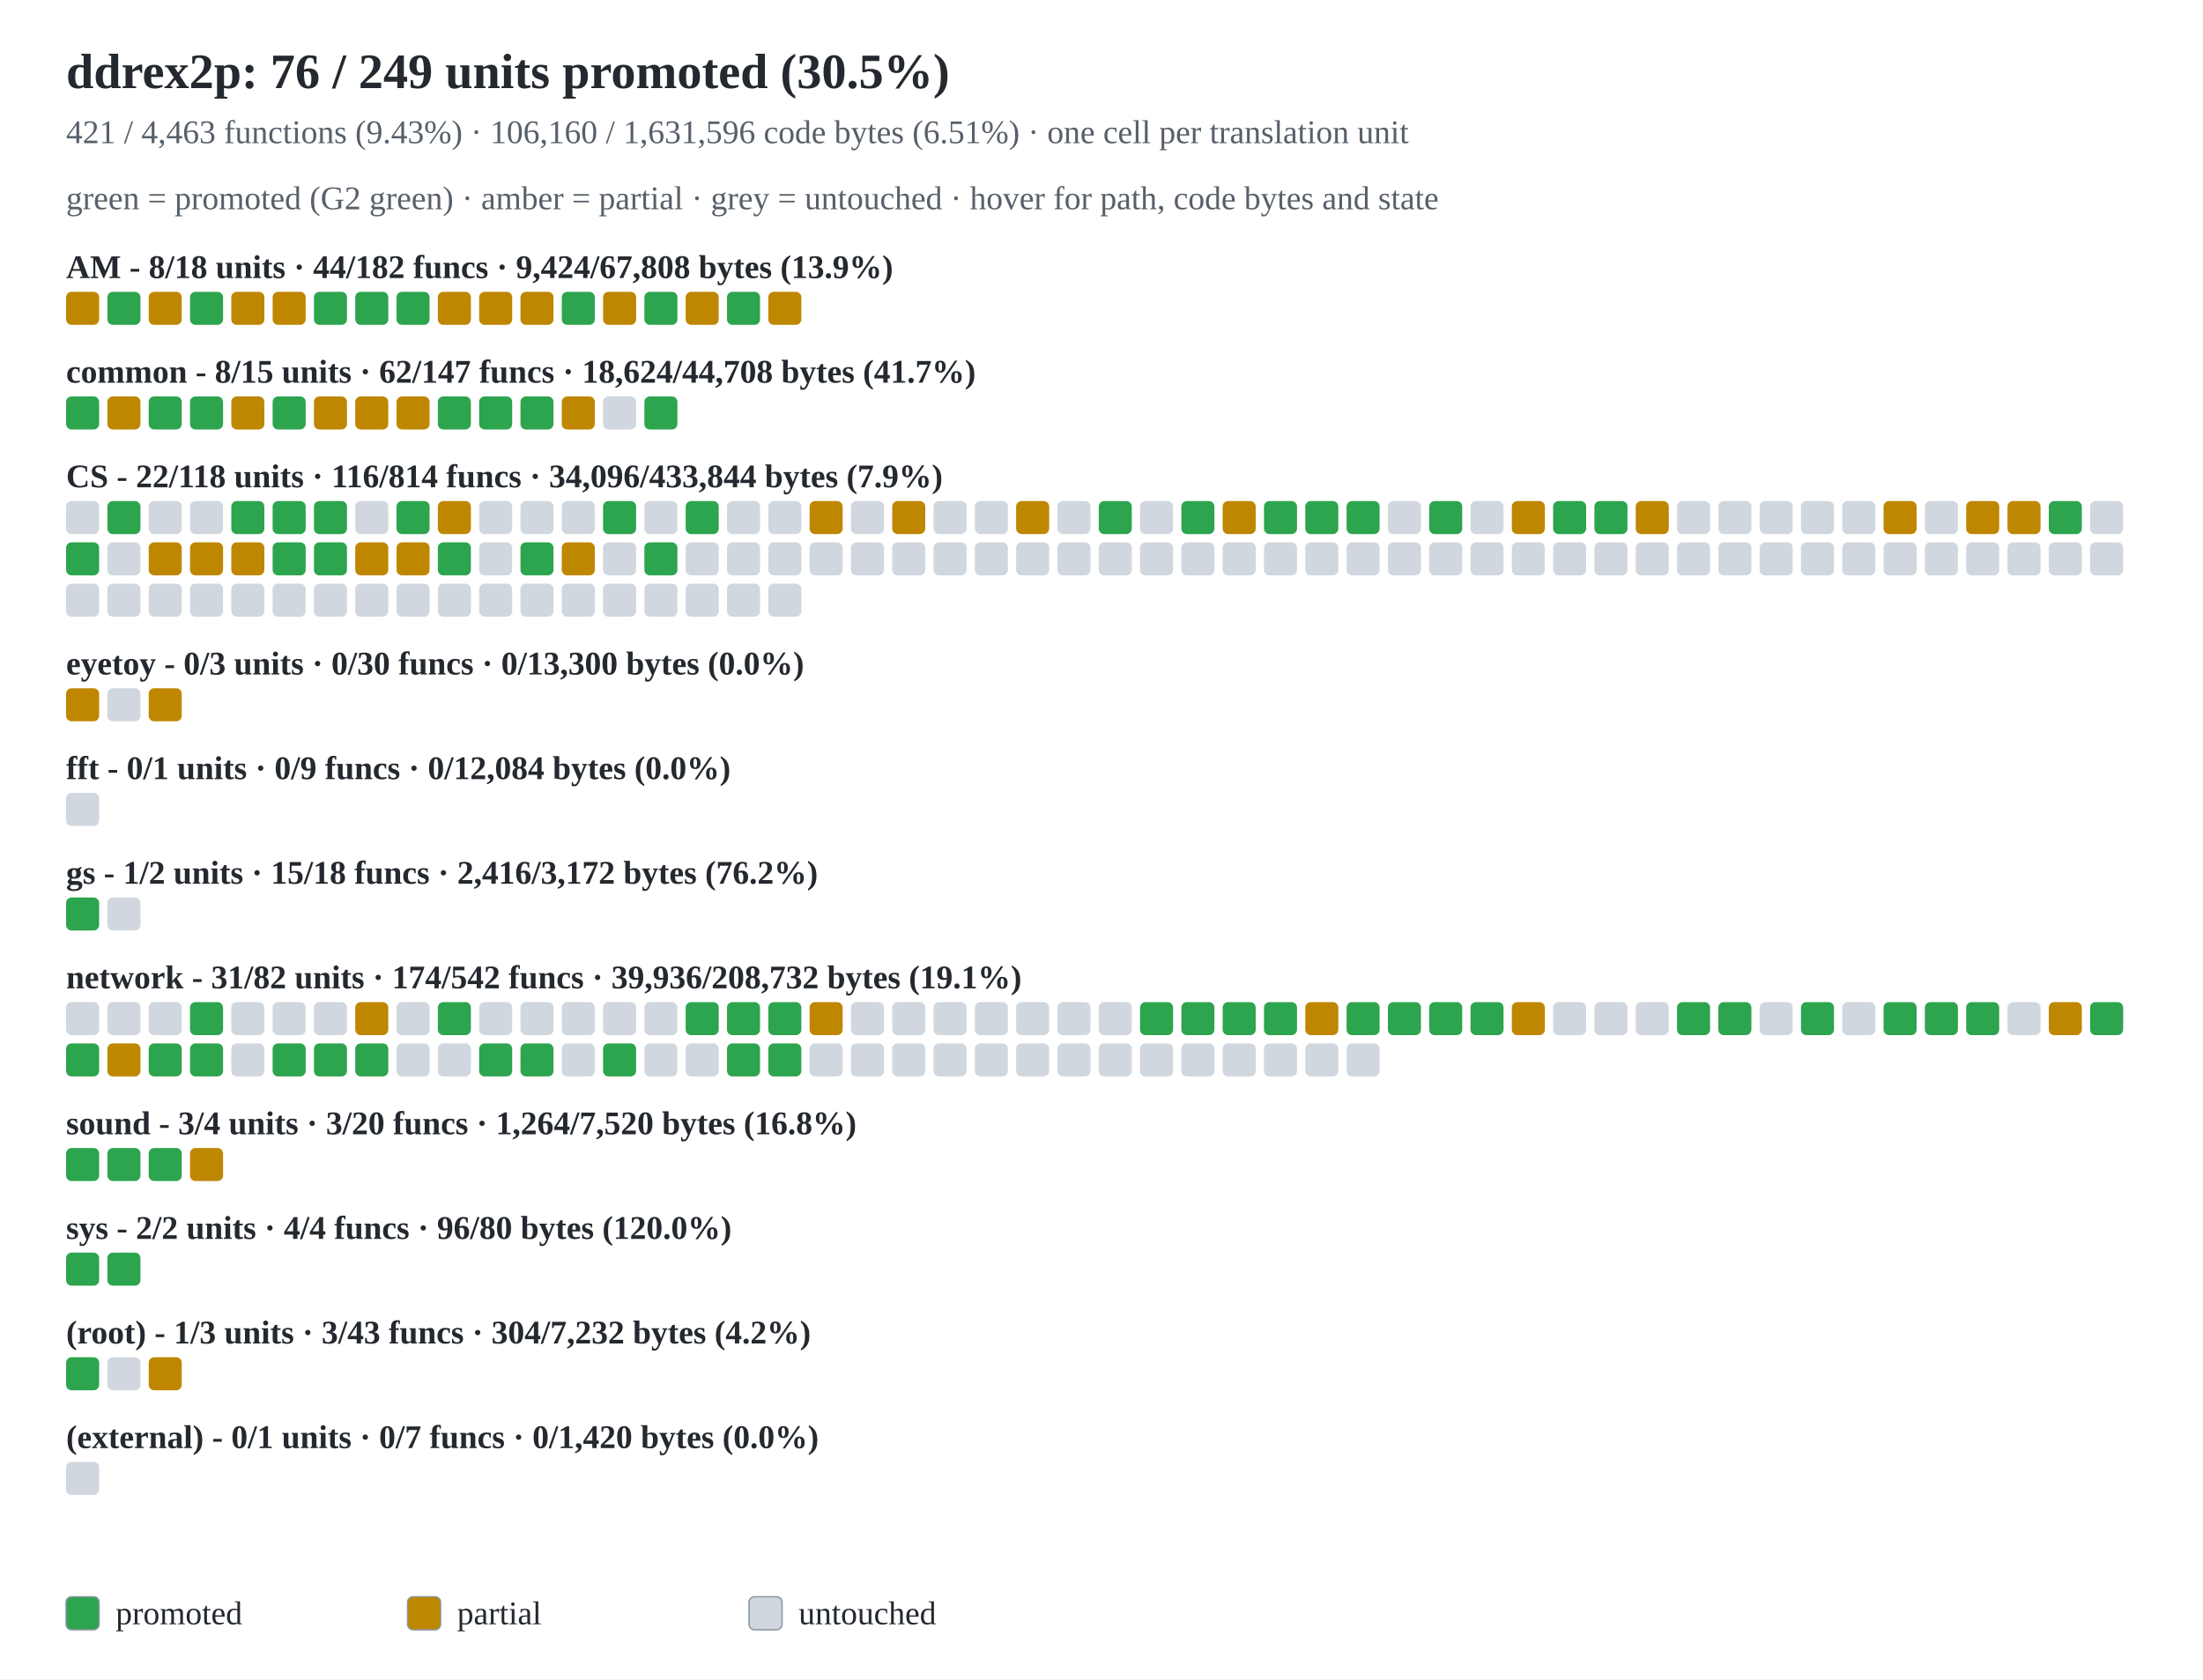
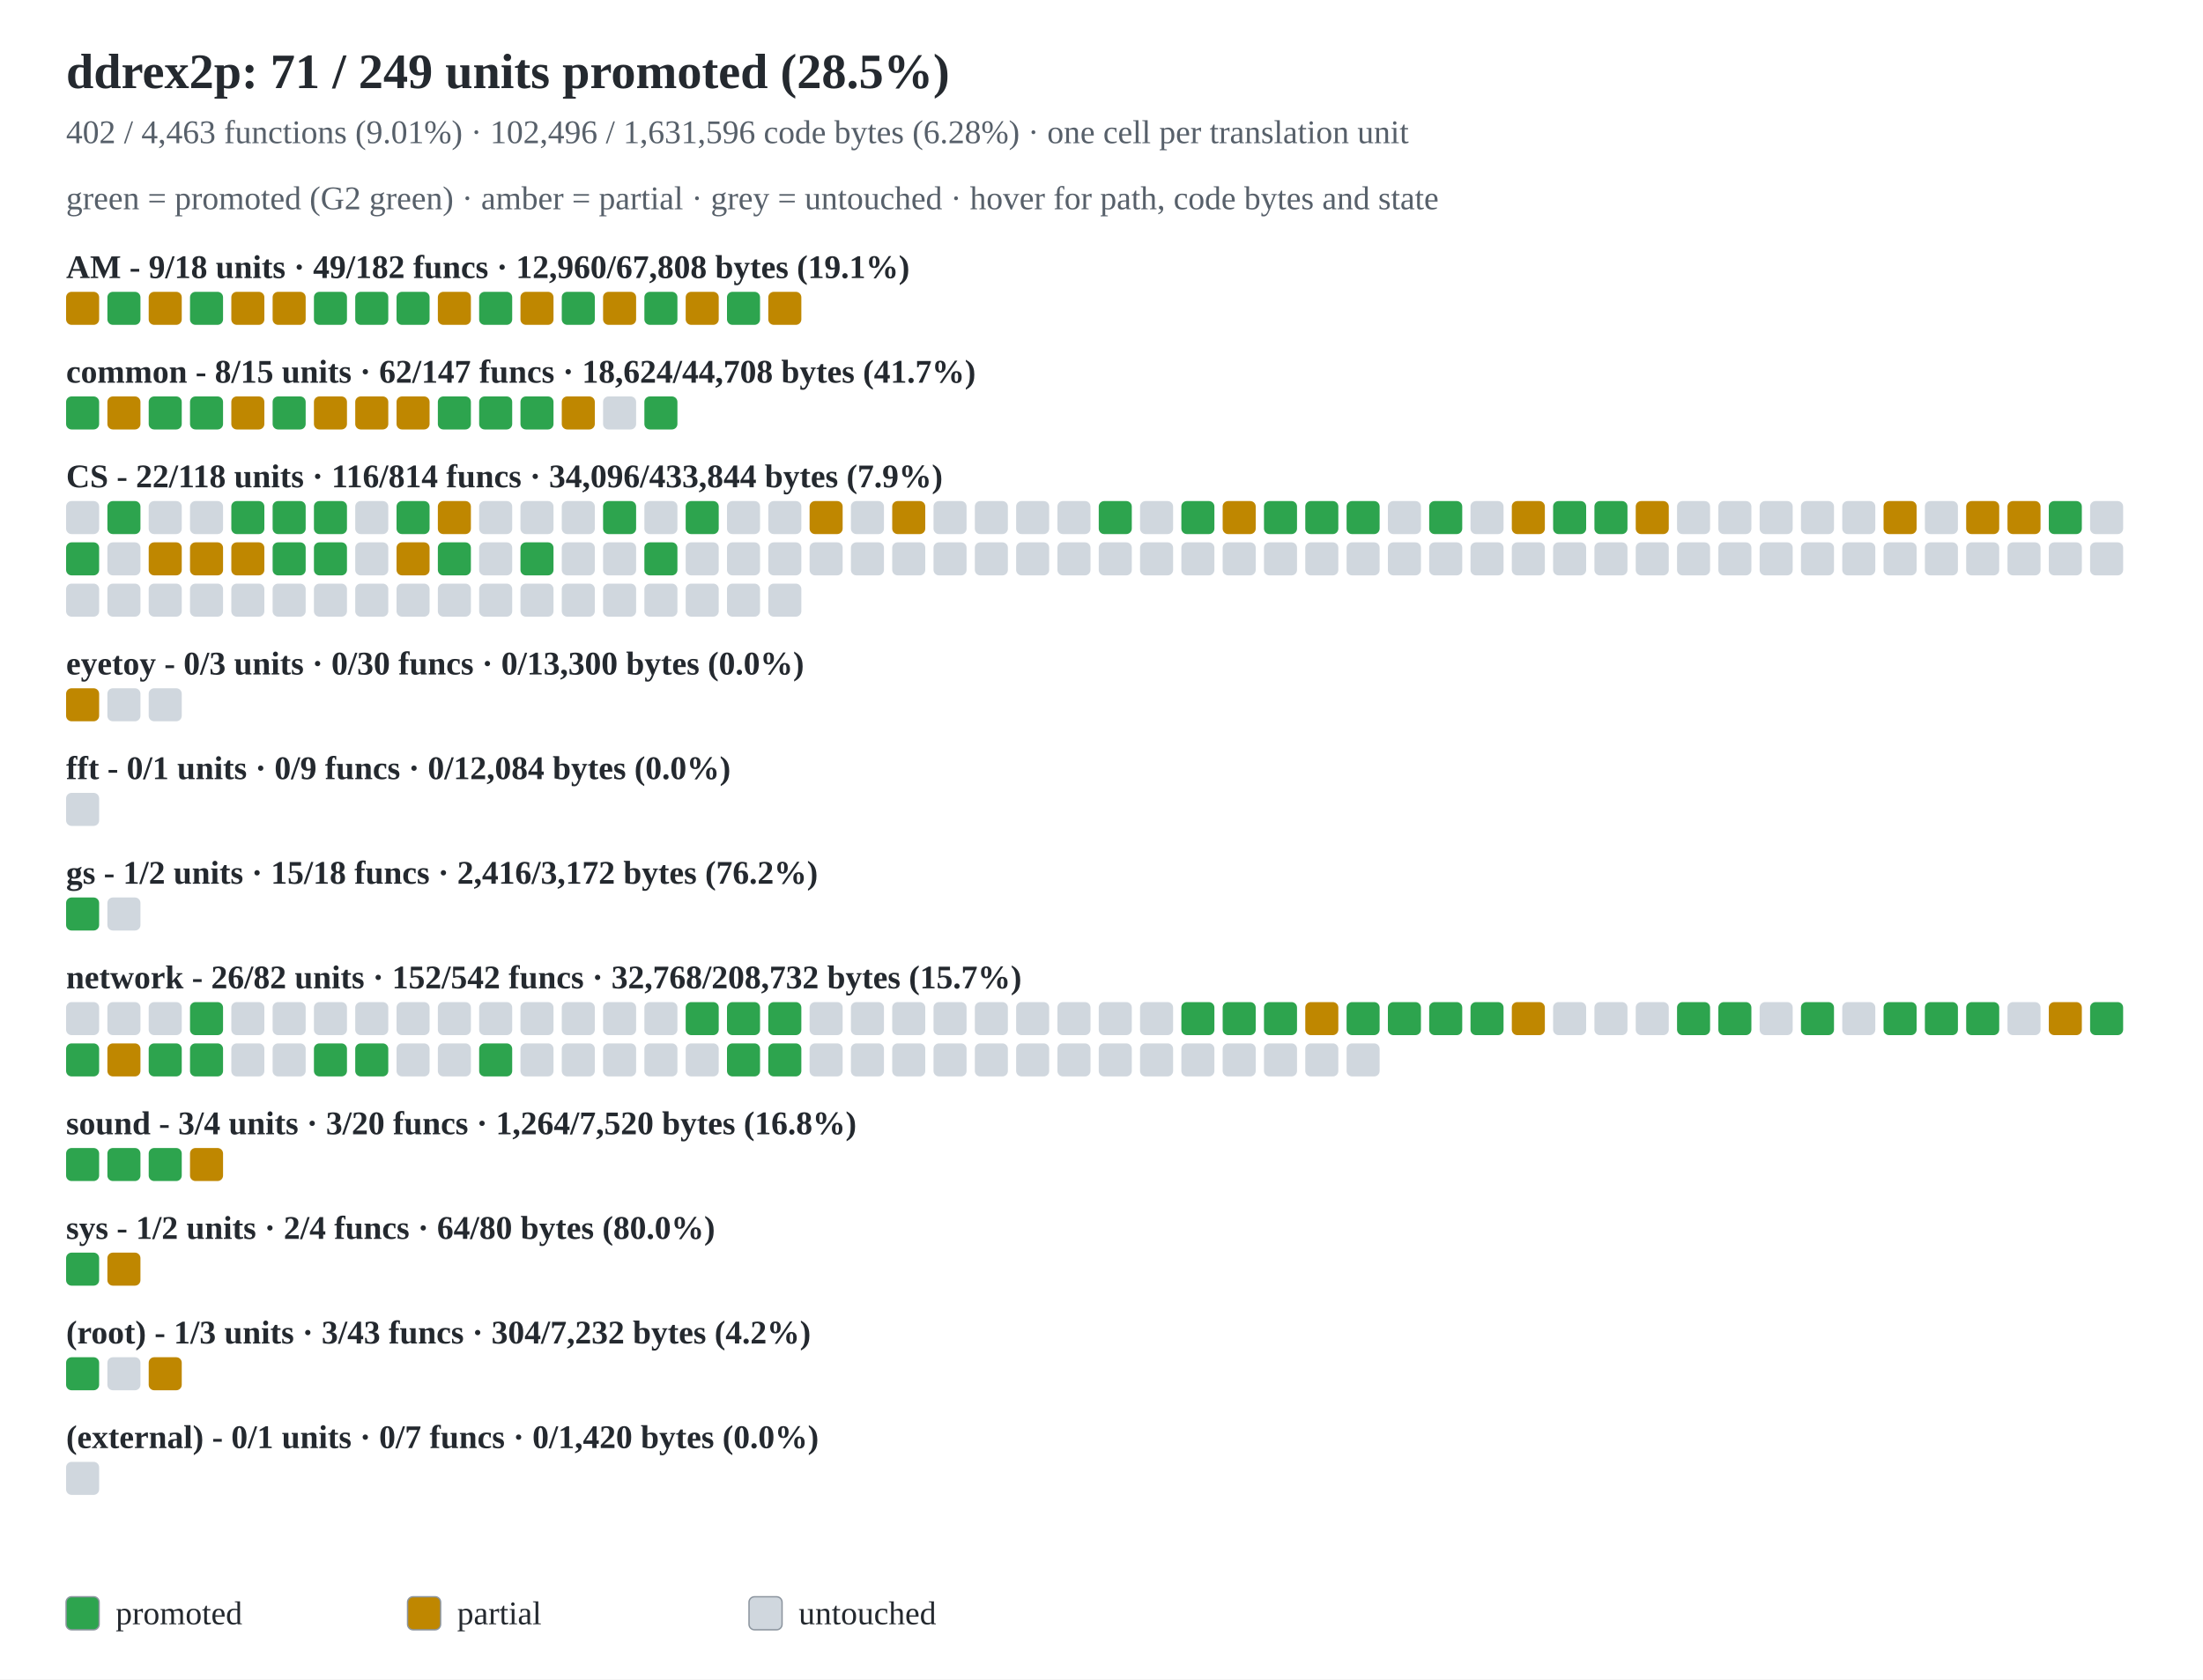
<svg xmlns="http://www.w3.org/2000/svg" width="800" height="610" viewBox="0 0 800 610" role="img" aria-label="ddrex2p translation unit heatmap">
  <rect width="800" height="610" fill="#ffffff" />
-   <text x="24" y="32" font-size="18" font-weight="600" fill="#24292f">ddrex2p: 76 / 249 units promoted (30.5%)</text>
-   <text x="24" y="52" font-size="12" fill="#57606a">421 / 4,463 functions (9.43%) · 106,160 / 1,631,596 code bytes (6.51%) · one cell per translation unit</text>
+   <text x="24" y="32" font-size="18" font-weight="600" fill="#24292f">ddrex2p: 71 / 249 units promoted (28.5%)</text>
+   <text x="24" y="52" font-size="12" fill="#57606a">402 / 4,463 functions (9.01%) · 102,496 / 1,631,596 code bytes (6.28%) · one cell per translation unit</text>
  <text x="24" y="76" font-size="12" fill="#57606a">green = promoted (G2 green) · amber = partial · grey = untouched · hover for path, code bytes and state</text>
  <g class="module" data-module="AM">
-     <text x="24" y="101" font-size="12" font-weight="600" fill="#24292f">AM - 8/18 units · 44/182 funcs · 9,424/67,808 bytes (13.9%)</text>
+     <text x="24" y="101" font-size="12" font-weight="600" fill="#24292f">AM - 9/18 units · 49/182 funcs · 12,960/67,808 bytes (19.1%)</text>
    <rect class="cell" data-state="partial" x="24" y="106" width="12" height="12" rx="2" fill="#bf8700" />
    <rect class="cell" data-state="promoted" x="39" y="106" width="12" height="12" rx="2" fill="#2da44e" />
    <rect class="cell" data-state="partial" x="54" y="106" width="12" height="12" rx="2" fill="#bf8700" />
    <rect class="cell" data-state="promoted" x="69" y="106" width="12" height="12" rx="2" fill="#2da44e" />
    <rect class="cell" data-state="partial" x="84" y="106" width="12" height="12" rx="2" fill="#bf8700" />
    <rect class="cell" data-state="partial" x="99" y="106" width="12" height="12" rx="2" fill="#bf8700" />
    <rect class="cell" data-state="promoted" x="114" y="106" width="12" height="12" rx="2" fill="#2da44e" />
    <rect class="cell" data-state="promoted" x="129" y="106" width="12" height="12" rx="2" fill="#2da44e" />
    <rect class="cell" data-state="promoted" x="144" y="106" width="12" height="12" rx="2" fill="#2da44e" />
    <rect class="cell" data-state="partial" x="159" y="106" width="12" height="12" rx="2" fill="#bf8700" />
-     <rect class="cell" data-state="partial" x="174" y="106" width="12" height="12" rx="2" fill="#bf8700" />
+     <rect class="cell" data-state="promoted" x="174" y="106" width="12" height="12" rx="2" fill="#2da44e" />
    <rect class="cell" data-state="partial" x="189" y="106" width="12" height="12" rx="2" fill="#bf8700" />
    <rect class="cell" data-state="promoted" x="204" y="106" width="12" height="12" rx="2" fill="#2da44e" />
    <rect class="cell" data-state="partial" x="219" y="106" width="12" height="12" rx="2" fill="#bf8700" />
    <rect class="cell" data-state="promoted" x="234" y="106" width="12" height="12" rx="2" fill="#2da44e" />
    <rect class="cell" data-state="partial" x="249" y="106" width="12" height="12" rx="2" fill="#bf8700" />
    <rect class="cell" data-state="promoted" x="264" y="106" width="12" height="12" rx="2" fill="#2da44e" />
    <rect class="cell" data-state="partial" x="279" y="106" width="12" height="12" rx="2" fill="#bf8700" />
  </g>
  <g class="module" data-module="common">
    <text x="24" y="139" font-size="12" font-weight="600" fill="#24292f">common - 8/15 units · 62/147 funcs · 18,624/44,708 bytes (41.7%)</text>
    <rect class="cell" data-state="promoted" x="24" y="144" width="12" height="12" rx="2" fill="#2da44e" />
    <rect class="cell" data-state="partial" x="39" y="144" width="12" height="12" rx="2" fill="#bf8700" />
    <rect class="cell" data-state="promoted" x="54" y="144" width="12" height="12" rx="2" fill="#2da44e" />
    <rect class="cell" data-state="promoted" x="69" y="144" width="12" height="12" rx="2" fill="#2da44e" />
    <rect class="cell" data-state="partial" x="84" y="144" width="12" height="12" rx="2" fill="#bf8700" />
    <rect class="cell" data-state="promoted" x="99" y="144" width="12" height="12" rx="2" fill="#2da44e" />
    <rect class="cell" data-state="partial" x="114" y="144" width="12" height="12" rx="2" fill="#bf8700" />
    <rect class="cell" data-state="partial" x="129" y="144" width="12" height="12" rx="2" fill="#bf8700" />
    <rect class="cell" data-state="partial" x="144" y="144" width="12" height="12" rx="2" fill="#bf8700" />
    <rect class="cell" data-state="promoted" x="159" y="144" width="12" height="12" rx="2" fill="#2da44e" />
    <rect class="cell" data-state="promoted" x="174" y="144" width="12" height="12" rx="2" fill="#2da44e" />
    <rect class="cell" data-state="promoted" x="189" y="144" width="12" height="12" rx="2" fill="#2da44e" />
    <rect class="cell" data-state="partial" x="204" y="144" width="12" height="12" rx="2" fill="#bf8700" />
    <rect class="cell" data-state="untouched" x="219" y="144" width="12" height="12" rx="2" fill="#d0d7de" />
    <rect class="cell" data-state="promoted" x="234" y="144" width="12" height="12" rx="2" fill="#2da44e" />
  </g>
  <g class="module" data-module="CS">
    <text x="24" y="177" font-size="12" font-weight="600" fill="#24292f">CS - 22/118 units · 116/814 funcs · 34,096/433,844 bytes (7.9%)</text>
    <rect class="cell" data-state="untouched" x="24" y="182" width="12" height="12" rx="2" fill="#d0d7de" />
    <rect class="cell" data-state="promoted" x="39" y="182" width="12" height="12" rx="2" fill="#2da44e" />
    <rect class="cell" data-state="untouched" x="54" y="182" width="12" height="12" rx="2" fill="#d0d7de" />
    <rect class="cell" data-state="untouched" x="69" y="182" width="12" height="12" rx="2" fill="#d0d7de" />
    <rect class="cell" data-state="promoted" x="84" y="182" width="12" height="12" rx="2" fill="#2da44e" />
    <rect class="cell" data-state="promoted" x="99" y="182" width="12" height="12" rx="2" fill="#2da44e" />
    <rect class="cell" data-state="promoted" x="114" y="182" width="12" height="12" rx="2" fill="#2da44e" />
    <rect class="cell" data-state="untouched" x="129" y="182" width="12" height="12" rx="2" fill="#d0d7de" />
    <rect class="cell" data-state="promoted" x="144" y="182" width="12" height="12" rx="2" fill="#2da44e" />
    <rect class="cell" data-state="partial" x="159" y="182" width="12" height="12" rx="2" fill="#bf8700" />
    <rect class="cell" data-state="untouched" x="174" y="182" width="12" height="12" rx="2" fill="#d0d7de" />
    <rect class="cell" data-state="untouched" x="189" y="182" width="12" height="12" rx="2" fill="#d0d7de" />
    <rect class="cell" data-state="untouched" x="204" y="182" width="12" height="12" rx="2" fill="#d0d7de" />
    <rect class="cell" data-state="promoted" x="219" y="182" width="12" height="12" rx="2" fill="#2da44e" />
    <rect class="cell" data-state="untouched" x="234" y="182" width="12" height="12" rx="2" fill="#d0d7de" />
    <rect class="cell" data-state="promoted" x="249" y="182" width="12" height="12" rx="2" fill="#2da44e" />
    <rect class="cell" data-state="untouched" x="264" y="182" width="12" height="12" rx="2" fill="#d0d7de" />
    <rect class="cell" data-state="untouched" x="279" y="182" width="12" height="12" rx="2" fill="#d0d7de" />
    <rect class="cell" data-state="partial" x="294" y="182" width="12" height="12" rx="2" fill="#bf8700" />
    <rect class="cell" data-state="untouched" x="309" y="182" width="12" height="12" rx="2" fill="#d0d7de" />
    <rect class="cell" data-state="partial" x="324" y="182" width="12" height="12" rx="2" fill="#bf8700" />
    <rect class="cell" data-state="untouched" x="339" y="182" width="12" height="12" rx="2" fill="#d0d7de" />
    <rect class="cell" data-state="untouched" x="354" y="182" width="12" height="12" rx="2" fill="#d0d7de" />
-     <rect class="cell" data-state="partial" x="369" y="182" width="12" height="12" rx="2" fill="#bf8700" />
+     <rect class="cell" data-state="untouched" x="369" y="182" width="12" height="12" rx="2" fill="#d0d7de" />
    <rect class="cell" data-state="untouched" x="384" y="182" width="12" height="12" rx="2" fill="#d0d7de" />
    <rect class="cell" data-state="promoted" x="399" y="182" width="12" height="12" rx="2" fill="#2da44e" />
    <rect class="cell" data-state="untouched" x="414" y="182" width="12" height="12" rx="2" fill="#d0d7de" />
    <rect class="cell" data-state="promoted" x="429" y="182" width="12" height="12" rx="2" fill="#2da44e" />
    <rect class="cell" data-state="partial" x="444" y="182" width="12" height="12" rx="2" fill="#bf8700" />
    <rect class="cell" data-state="promoted" x="459" y="182" width="12" height="12" rx="2" fill="#2da44e" />
    <rect class="cell" data-state="promoted" x="474" y="182" width="12" height="12" rx="2" fill="#2da44e" />
    <rect class="cell" data-state="promoted" x="489" y="182" width="12" height="12" rx="2" fill="#2da44e" />
    <rect class="cell" data-state="untouched" x="504" y="182" width="12" height="12" rx="2" fill="#d0d7de" />
    <rect class="cell" data-state="promoted" x="519" y="182" width="12" height="12" rx="2" fill="#2da44e" />
    <rect class="cell" data-state="untouched" x="534" y="182" width="12" height="12" rx="2" fill="#d0d7de" />
    <rect class="cell" data-state="partial" x="549" y="182" width="12" height="12" rx="2" fill="#bf8700" />
    <rect class="cell" data-state="promoted" x="564" y="182" width="12" height="12" rx="2" fill="#2da44e" />
    <rect class="cell" data-state="promoted" x="579" y="182" width="12" height="12" rx="2" fill="#2da44e" />
    <rect class="cell" data-state="partial" x="594" y="182" width="12" height="12" rx="2" fill="#bf8700" />
    <rect class="cell" data-state="untouched" x="609" y="182" width="12" height="12" rx="2" fill="#d0d7de" />
    <rect class="cell" data-state="untouched" x="624" y="182" width="12" height="12" rx="2" fill="#d0d7de" />
    <rect class="cell" data-state="untouched" x="639" y="182" width="12" height="12" rx="2" fill="#d0d7de" />
    <rect class="cell" data-state="untouched" x="654" y="182" width="12" height="12" rx="2" fill="#d0d7de" />
    <rect class="cell" data-state="untouched" x="669" y="182" width="12" height="12" rx="2" fill="#d0d7de" />
    <rect class="cell" data-state="partial" x="684" y="182" width="12" height="12" rx="2" fill="#bf8700" />
    <rect class="cell" data-state="untouched" x="699" y="182" width="12" height="12" rx="2" fill="#d0d7de" />
    <rect class="cell" data-state="partial" x="714" y="182" width="12" height="12" rx="2" fill="#bf8700" />
    <rect class="cell" data-state="partial" x="729" y="182" width="12" height="12" rx="2" fill="#bf8700" />
    <rect class="cell" data-state="promoted" x="744" y="182" width="12" height="12" rx="2" fill="#2da44e" />
    <rect class="cell" data-state="untouched" x="759" y="182" width="12" height="12" rx="2" fill="#d0d7de" />
    <rect class="cell" data-state="promoted" x="24" y="197" width="12" height="12" rx="2" fill="#2da44e" />
    <rect class="cell" data-state="untouched" x="39" y="197" width="12" height="12" rx="2" fill="#d0d7de" />
    <rect class="cell" data-state="partial" x="54" y="197" width="12" height="12" rx="2" fill="#bf8700" />
    <rect class="cell" data-state="partial" x="69" y="197" width="12" height="12" rx="2" fill="#bf8700" />
    <rect class="cell" data-state="partial" x="84" y="197" width="12" height="12" rx="2" fill="#bf8700" />
    <rect class="cell" data-state="promoted" x="99" y="197" width="12" height="12" rx="2" fill="#2da44e" />
    <rect class="cell" data-state="promoted" x="114" y="197" width="12" height="12" rx="2" fill="#2da44e" />
-     <rect class="cell" data-state="partial" x="129" y="197" width="12" height="12" rx="2" fill="#bf8700" />
+     <rect class="cell" data-state="untouched" x="129" y="197" width="12" height="12" rx="2" fill="#d0d7de" />
    <rect class="cell" data-state="partial" x="144" y="197" width="12" height="12" rx="2" fill="#bf8700" />
    <rect class="cell" data-state="promoted" x="159" y="197" width="12" height="12" rx="2" fill="#2da44e" />
    <rect class="cell" data-state="untouched" x="174" y="197" width="12" height="12" rx="2" fill="#d0d7de" />
    <rect class="cell" data-state="promoted" x="189" y="197" width="12" height="12" rx="2" fill="#2da44e" />
-     <rect class="cell" data-state="partial" x="204" y="197" width="12" height="12" rx="2" fill="#bf8700" />
+     <rect class="cell" data-state="untouched" x="204" y="197" width="12" height="12" rx="2" fill="#d0d7de" />
    <rect class="cell" data-state="untouched" x="219" y="197" width="12" height="12" rx="2" fill="#d0d7de" />
    <rect class="cell" data-state="promoted" x="234" y="197" width="12" height="12" rx="2" fill="#2da44e" />
    <rect class="cell" data-state="untouched" x="249" y="197" width="12" height="12" rx="2" fill="#d0d7de" />
    <rect class="cell" data-state="untouched" x="264" y="197" width="12" height="12" rx="2" fill="#d0d7de" />
    <rect class="cell" data-state="untouched" x="279" y="197" width="12" height="12" rx="2" fill="#d0d7de" />
    <rect class="cell" data-state="untouched" x="294" y="197" width="12" height="12" rx="2" fill="#d0d7de" />
    <rect class="cell" data-state="untouched" x="309" y="197" width="12" height="12" rx="2" fill="#d0d7de" />
    <rect class="cell" data-state="untouched" x="324" y="197" width="12" height="12" rx="2" fill="#d0d7de" />
    <rect class="cell" data-state="untouched" x="339" y="197" width="12" height="12" rx="2" fill="#d0d7de" />
    <rect class="cell" data-state="untouched" x="354" y="197" width="12" height="12" rx="2" fill="#d0d7de" />
    <rect class="cell" data-state="untouched" x="369" y="197" width="12" height="12" rx="2" fill="#d0d7de" />
    <rect class="cell" data-state="untouched" x="384" y="197" width="12" height="12" rx="2" fill="#d0d7de" />
    <rect class="cell" data-state="untouched" x="399" y="197" width="12" height="12" rx="2" fill="#d0d7de" />
    <rect class="cell" data-state="untouched" x="414" y="197" width="12" height="12" rx="2" fill="#d0d7de" />
    <rect class="cell" data-state="untouched" x="429" y="197" width="12" height="12" rx="2" fill="#d0d7de" />
    <rect class="cell" data-state="untouched" x="444" y="197" width="12" height="12" rx="2" fill="#d0d7de" />
    <rect class="cell" data-state="untouched" x="459" y="197" width="12" height="12" rx="2" fill="#d0d7de" />
    <rect class="cell" data-state="untouched" x="474" y="197" width="12" height="12" rx="2" fill="#d0d7de" />
    <rect class="cell" data-state="untouched" x="489" y="197" width="12" height="12" rx="2" fill="#d0d7de" />
    <rect class="cell" data-state="untouched" x="504" y="197" width="12" height="12" rx="2" fill="#d0d7de" />
    <rect class="cell" data-state="untouched" x="519" y="197" width="12" height="12" rx="2" fill="#d0d7de" />
    <rect class="cell" data-state="untouched" x="534" y="197" width="12" height="12" rx="2" fill="#d0d7de" />
    <rect class="cell" data-state="untouched" x="549" y="197" width="12" height="12" rx="2" fill="#d0d7de" />
    <rect class="cell" data-state="untouched" x="564" y="197" width="12" height="12" rx="2" fill="#d0d7de" />
    <rect class="cell" data-state="untouched" x="579" y="197" width="12" height="12" rx="2" fill="#d0d7de" />
    <rect class="cell" data-state="untouched" x="594" y="197" width="12" height="12" rx="2" fill="#d0d7de" />
    <rect class="cell" data-state="untouched" x="609" y="197" width="12" height="12" rx="2" fill="#d0d7de" />
    <rect class="cell" data-state="untouched" x="624" y="197" width="12" height="12" rx="2" fill="#d0d7de" />
    <rect class="cell" data-state="untouched" x="639" y="197" width="12" height="12" rx="2" fill="#d0d7de" />
    <rect class="cell" data-state="untouched" x="654" y="197" width="12" height="12" rx="2" fill="#d0d7de" />
    <rect class="cell" data-state="untouched" x="669" y="197" width="12" height="12" rx="2" fill="#d0d7de" />
    <rect class="cell" data-state="untouched" x="684" y="197" width="12" height="12" rx="2" fill="#d0d7de" />
    <rect class="cell" data-state="untouched" x="699" y="197" width="12" height="12" rx="2" fill="#d0d7de" />
    <rect class="cell" data-state="untouched" x="714" y="197" width="12" height="12" rx="2" fill="#d0d7de" />
    <rect class="cell" data-state="untouched" x="729" y="197" width="12" height="12" rx="2" fill="#d0d7de" />
    <rect class="cell" data-state="untouched" x="744" y="197" width="12" height="12" rx="2" fill="#d0d7de" />
    <rect class="cell" data-state="untouched" x="759" y="197" width="12" height="12" rx="2" fill="#d0d7de" />
    <rect class="cell" data-state="untouched" x="24" y="212" width="12" height="12" rx="2" fill="#d0d7de" />
    <rect class="cell" data-state="untouched" x="39" y="212" width="12" height="12" rx="2" fill="#d0d7de" />
    <rect class="cell" data-state="untouched" x="54" y="212" width="12" height="12" rx="2" fill="#d0d7de" />
    <rect class="cell" data-state="untouched" x="69" y="212" width="12" height="12" rx="2" fill="#d0d7de" />
    <rect class="cell" data-state="untouched" x="84" y="212" width="12" height="12" rx="2" fill="#d0d7de" />
    <rect class="cell" data-state="untouched" x="99" y="212" width="12" height="12" rx="2" fill="#d0d7de" />
    <rect class="cell" data-state="untouched" x="114" y="212" width="12" height="12" rx="2" fill="#d0d7de" />
    <rect class="cell" data-state="untouched" x="129" y="212" width="12" height="12" rx="2" fill="#d0d7de" />
    <rect class="cell" data-state="untouched" x="144" y="212" width="12" height="12" rx="2" fill="#d0d7de" />
    <rect class="cell" data-state="untouched" x="159" y="212" width="12" height="12" rx="2" fill="#d0d7de" />
    <rect class="cell" data-state="untouched" x="174" y="212" width="12" height="12" rx="2" fill="#d0d7de" />
    <rect class="cell" data-state="untouched" x="189" y="212" width="12" height="12" rx="2" fill="#d0d7de" />
    <rect class="cell" data-state="untouched" x="204" y="212" width="12" height="12" rx="2" fill="#d0d7de" />
    <rect class="cell" data-state="untouched" x="219" y="212" width="12" height="12" rx="2" fill="#d0d7de" />
    <rect class="cell" data-state="untouched" x="234" y="212" width="12" height="12" rx="2" fill="#d0d7de" />
    <rect class="cell" data-state="untouched" x="249" y="212" width="12" height="12" rx="2" fill="#d0d7de" />
    <rect class="cell" data-state="untouched" x="264" y="212" width="12" height="12" rx="2" fill="#d0d7de" />
    <rect class="cell" data-state="untouched" x="279" y="212" width="12" height="12" rx="2" fill="#d0d7de" />
  </g>
  <g class="module" data-module="eyetoy">
    <text x="24" y="245" font-size="12" font-weight="600" fill="#24292f">eyetoy - 0/3 units · 0/30 funcs · 0/13,300 bytes (0.0%)</text>
    <rect class="cell" data-state="partial" x="24" y="250" width="12" height="12" rx="2" fill="#bf8700" />
    <rect class="cell" data-state="untouched" x="39" y="250" width="12" height="12" rx="2" fill="#d0d7de" />
-     <rect class="cell" data-state="partial" x="54" y="250" width="12" height="12" rx="2" fill="#bf8700" />
+     <rect class="cell" data-state="untouched" x="54" y="250" width="12" height="12" rx="2" fill="#d0d7de" />
  </g>
  <g class="module" data-module="fft">
    <text x="24" y="283" font-size="12" font-weight="600" fill="#24292f">fft - 0/1 units · 0/9 funcs · 0/12,084 bytes (0.0%)</text>
    <rect class="cell" data-state="untouched" x="24" y="288" width="12" height="12" rx="2" fill="#d0d7de" />
  </g>
  <g class="module" data-module="gs">
    <text x="24" y="321" font-size="12" font-weight="600" fill="#24292f">gs - 1/2 units · 15/18 funcs · 2,416/3,172 bytes (76.2%)</text>
    <rect class="cell" data-state="promoted" x="24" y="326" width="12" height="12" rx="2" fill="#2da44e" />
    <rect class="cell" data-state="untouched" x="39" y="326" width="12" height="12" rx="2" fill="#d0d7de" />
  </g>
  <g class="module" data-module="network">
-     <text x="24" y="359" font-size="12" font-weight="600" fill="#24292f">network - 31/82 units · 174/542 funcs · 39,936/208,732 bytes (19.1%)</text>
+     <text x="24" y="359" font-size="12" font-weight="600" fill="#24292f">network - 26/82 units · 152/542 funcs · 32,768/208,732 bytes (15.7%)</text>
    <rect class="cell" data-state="untouched" x="24" y="364" width="12" height="12" rx="2" fill="#d0d7de" />
    <rect class="cell" data-state="untouched" x="39" y="364" width="12" height="12" rx="2" fill="#d0d7de" />
    <rect class="cell" data-state="untouched" x="54" y="364" width="12" height="12" rx="2" fill="#d0d7de" />
    <rect class="cell" data-state="promoted" x="69" y="364" width="12" height="12" rx="2" fill="#2da44e" />
    <rect class="cell" data-state="untouched" x="84" y="364" width="12" height="12" rx="2" fill="#d0d7de" />
    <rect class="cell" data-state="untouched" x="99" y="364" width="12" height="12" rx="2" fill="#d0d7de" />
    <rect class="cell" data-state="untouched" x="114" y="364" width="12" height="12" rx="2" fill="#d0d7de" />
-     <rect class="cell" data-state="partial" x="129" y="364" width="12" height="12" rx="2" fill="#bf8700" />
+     <rect class="cell" data-state="untouched" x="129" y="364" width="12" height="12" rx="2" fill="#d0d7de" />
    <rect class="cell" data-state="untouched" x="144" y="364" width="12" height="12" rx="2" fill="#d0d7de" />
-     <rect class="cell" data-state="promoted" x="159" y="364" width="12" height="12" rx="2" fill="#2da44e" />
+     <rect class="cell" data-state="untouched" x="159" y="364" width="12" height="12" rx="2" fill="#d0d7de" />
    <rect class="cell" data-state="untouched" x="174" y="364" width="12" height="12" rx="2" fill="#d0d7de" />
    <rect class="cell" data-state="untouched" x="189" y="364" width="12" height="12" rx="2" fill="#d0d7de" />
    <rect class="cell" data-state="untouched" x="204" y="364" width="12" height="12" rx="2" fill="#d0d7de" />
    <rect class="cell" data-state="untouched" x="219" y="364" width="12" height="12" rx="2" fill="#d0d7de" />
    <rect class="cell" data-state="untouched" x="234" y="364" width="12" height="12" rx="2" fill="#d0d7de" />
    <rect class="cell" data-state="promoted" x="249" y="364" width="12" height="12" rx="2" fill="#2da44e" />
    <rect class="cell" data-state="promoted" x="264" y="364" width="12" height="12" rx="2" fill="#2da44e" />
    <rect class="cell" data-state="promoted" x="279" y="364" width="12" height="12" rx="2" fill="#2da44e" />
-     <rect class="cell" data-state="partial" x="294" y="364" width="12" height="12" rx="2" fill="#bf8700" />
+     <rect class="cell" data-state="untouched" x="294" y="364" width="12" height="12" rx="2" fill="#d0d7de" />
    <rect class="cell" data-state="untouched" x="309" y="364" width="12" height="12" rx="2" fill="#d0d7de" />
    <rect class="cell" data-state="untouched" x="324" y="364" width="12" height="12" rx="2" fill="#d0d7de" />
    <rect class="cell" data-state="untouched" x="339" y="364" width="12" height="12" rx="2" fill="#d0d7de" />
    <rect class="cell" data-state="untouched" x="354" y="364" width="12" height="12" rx="2" fill="#d0d7de" />
    <rect class="cell" data-state="untouched" x="369" y="364" width="12" height="12" rx="2" fill="#d0d7de" />
    <rect class="cell" data-state="untouched" x="384" y="364" width="12" height="12" rx="2" fill="#d0d7de" />
    <rect class="cell" data-state="untouched" x="399" y="364" width="12" height="12" rx="2" fill="#d0d7de" />
-     <rect class="cell" data-state="promoted" x="414" y="364" width="12" height="12" rx="2" fill="#2da44e" />
+     <rect class="cell" data-state="untouched" x="414" y="364" width="12" height="12" rx="2" fill="#d0d7de" />
    <rect class="cell" data-state="promoted" x="429" y="364" width="12" height="12" rx="2" fill="#2da44e" />
    <rect class="cell" data-state="promoted" x="444" y="364" width="12" height="12" rx="2" fill="#2da44e" />
    <rect class="cell" data-state="promoted" x="459" y="364" width="12" height="12" rx="2" fill="#2da44e" />
    <rect class="cell" data-state="partial" x="474" y="364" width="12" height="12" rx="2" fill="#bf8700" />
    <rect class="cell" data-state="promoted" x="489" y="364" width="12" height="12" rx="2" fill="#2da44e" />
    <rect class="cell" data-state="promoted" x="504" y="364" width="12" height="12" rx="2" fill="#2da44e" />
    <rect class="cell" data-state="promoted" x="519" y="364" width="12" height="12" rx="2" fill="#2da44e" />
    <rect class="cell" data-state="promoted" x="534" y="364" width="12" height="12" rx="2" fill="#2da44e" />
    <rect class="cell" data-state="partial" x="549" y="364" width="12" height="12" rx="2" fill="#bf8700" />
    <rect class="cell" data-state="untouched" x="564" y="364" width="12" height="12" rx="2" fill="#d0d7de" />
    <rect class="cell" data-state="untouched" x="579" y="364" width="12" height="12" rx="2" fill="#d0d7de" />
    <rect class="cell" data-state="untouched" x="594" y="364" width="12" height="12" rx="2" fill="#d0d7de" />
    <rect class="cell" data-state="promoted" x="609" y="364" width="12" height="12" rx="2" fill="#2da44e" />
    <rect class="cell" data-state="promoted" x="624" y="364" width="12" height="12" rx="2" fill="#2da44e" />
    <rect class="cell" data-state="untouched" x="639" y="364" width="12" height="12" rx="2" fill="#d0d7de" />
    <rect class="cell" data-state="promoted" x="654" y="364" width="12" height="12" rx="2" fill="#2da44e" />
    <rect class="cell" data-state="untouched" x="669" y="364" width="12" height="12" rx="2" fill="#d0d7de" />
    <rect class="cell" data-state="promoted" x="684" y="364" width="12" height="12" rx="2" fill="#2da44e" />
    <rect class="cell" data-state="promoted" x="699" y="364" width="12" height="12" rx="2" fill="#2da44e" />
    <rect class="cell" data-state="promoted" x="714" y="364" width="12" height="12" rx="2" fill="#2da44e" />
    <rect class="cell" data-state="untouched" x="729" y="364" width="12" height="12" rx="2" fill="#d0d7de" />
    <rect class="cell" data-state="partial" x="744" y="364" width="12" height="12" rx="2" fill="#bf8700" />
    <rect class="cell" data-state="promoted" x="759" y="364" width="12" height="12" rx="2" fill="#2da44e" />
    <rect class="cell" data-state="promoted" x="24" y="379" width="12" height="12" rx="2" fill="#2da44e" />
    <rect class="cell" data-state="partial" x="39" y="379" width="12" height="12" rx="2" fill="#bf8700" />
    <rect class="cell" data-state="promoted" x="54" y="379" width="12" height="12" rx="2" fill="#2da44e" />
    <rect class="cell" data-state="promoted" x="69" y="379" width="12" height="12" rx="2" fill="#2da44e" />
    <rect class="cell" data-state="untouched" x="84" y="379" width="12" height="12" rx="2" fill="#d0d7de" />
-     <rect class="cell" data-state="promoted" x="99" y="379" width="12" height="12" rx="2" fill="#2da44e" />
+     <rect class="cell" data-state="untouched" x="99" y="379" width="12" height="12" rx="2" fill="#d0d7de" />
    <rect class="cell" data-state="promoted" x="114" y="379" width="12" height="12" rx="2" fill="#2da44e" />
    <rect class="cell" data-state="promoted" x="129" y="379" width="12" height="12" rx="2" fill="#2da44e" />
    <rect class="cell" data-state="untouched" x="144" y="379" width="12" height="12" rx="2" fill="#d0d7de" />
    <rect class="cell" data-state="untouched" x="159" y="379" width="12" height="12" rx="2" fill="#d0d7de" />
    <rect class="cell" data-state="promoted" x="174" y="379" width="12" height="12" rx="2" fill="#2da44e" />
-     <rect class="cell" data-state="promoted" x="189" y="379" width="12" height="12" rx="2" fill="#2da44e" />
+     <rect class="cell" data-state="untouched" x="189" y="379" width="12" height="12" rx="2" fill="#d0d7de" />
    <rect class="cell" data-state="untouched" x="204" y="379" width="12" height="12" rx="2" fill="#d0d7de" />
-     <rect class="cell" data-state="promoted" x="219" y="379" width="12" height="12" rx="2" fill="#2da44e" />
+     <rect class="cell" data-state="untouched" x="219" y="379" width="12" height="12" rx="2" fill="#d0d7de" />
    <rect class="cell" data-state="untouched" x="234" y="379" width="12" height="12" rx="2" fill="#d0d7de" />
    <rect class="cell" data-state="untouched" x="249" y="379" width="12" height="12" rx="2" fill="#d0d7de" />
    <rect class="cell" data-state="promoted" x="264" y="379" width="12" height="12" rx="2" fill="#2da44e" />
    <rect class="cell" data-state="promoted" x="279" y="379" width="12" height="12" rx="2" fill="#2da44e" />
    <rect class="cell" data-state="untouched" x="294" y="379" width="12" height="12" rx="2" fill="#d0d7de" />
    <rect class="cell" data-state="untouched" x="309" y="379" width="12" height="12" rx="2" fill="#d0d7de" />
    <rect class="cell" data-state="untouched" x="324" y="379" width="12" height="12" rx="2" fill="#d0d7de" />
    <rect class="cell" data-state="untouched" x="339" y="379" width="12" height="12" rx="2" fill="#d0d7de" />
    <rect class="cell" data-state="untouched" x="354" y="379" width="12" height="12" rx="2" fill="#d0d7de" />
    <rect class="cell" data-state="untouched" x="369" y="379" width="12" height="12" rx="2" fill="#d0d7de" />
    <rect class="cell" data-state="untouched" x="384" y="379" width="12" height="12" rx="2" fill="#d0d7de" />
    <rect class="cell" data-state="untouched" x="399" y="379" width="12" height="12" rx="2" fill="#d0d7de" />
    <rect class="cell" data-state="untouched" x="414" y="379" width="12" height="12" rx="2" fill="#d0d7de" />
    <rect class="cell" data-state="untouched" x="429" y="379" width="12" height="12" rx="2" fill="#d0d7de" />
    <rect class="cell" data-state="untouched" x="444" y="379" width="12" height="12" rx="2" fill="#d0d7de" />
    <rect class="cell" data-state="untouched" x="459" y="379" width="12" height="12" rx="2" fill="#d0d7de" />
    <rect class="cell" data-state="untouched" x="474" y="379" width="12" height="12" rx="2" fill="#d0d7de" />
    <rect class="cell" data-state="untouched" x="489" y="379" width="12" height="12" rx="2" fill="#d0d7de" />
  </g>
  <g class="module" data-module="sound">
    <text x="24" y="412" font-size="12" font-weight="600" fill="#24292f">sound - 3/4 units · 3/20 funcs · 1,264/7,520 bytes (16.8%)</text>
    <rect class="cell" data-state="promoted" x="24" y="417" width="12" height="12" rx="2" fill="#2da44e" />
    <rect class="cell" data-state="promoted" x="39" y="417" width="12" height="12" rx="2" fill="#2da44e" />
    <rect class="cell" data-state="promoted" x="54" y="417" width="12" height="12" rx="2" fill="#2da44e" />
    <rect class="cell" data-state="partial" x="69" y="417" width="12" height="12" rx="2" fill="#bf8700" />
  </g>
  <g class="module" data-module="sys">
-     <text x="24" y="450" font-size="12" font-weight="600" fill="#24292f">sys - 2/2 units · 4/4 funcs · 96/80 bytes (120.0%)</text>
+     <text x="24" y="450" font-size="12" font-weight="600" fill="#24292f">sys - 1/2 units · 2/4 funcs · 64/80 bytes (80.0%)</text>
    <rect class="cell" data-state="promoted" x="24" y="455" width="12" height="12" rx="2" fill="#2da44e" />
-     <rect class="cell" data-state="promoted" x="39" y="455" width="12" height="12" rx="2" fill="#2da44e" />
+     <rect class="cell" data-state="partial" x="39" y="455" width="12" height="12" rx="2" fill="#bf8700" />
  </g>
  <g class="module" data-module="(root)">
    <text x="24" y="488" font-size="12" font-weight="600" fill="#24292f">(root) - 1/3 units · 3/43 funcs · 304/7,232 bytes (4.2%)</text>
    <rect class="cell" data-state="promoted" x="24" y="493" width="12" height="12" rx="2" fill="#2da44e" />
    <rect class="cell" data-state="untouched" x="39" y="493" width="12" height="12" rx="2" fill="#d0d7de" />
    <rect class="cell" data-state="partial" x="54" y="493" width="12" height="12" rx="2" fill="#bf8700" />
  </g>
  <g class="module" data-module="(external)">
    <text x="24" y="526" font-size="12" font-weight="600" fill="#24292f">(external) - 0/1 units · 0/7 funcs · 0/1,420 bytes (0.0%)</text>
    <rect class="cell" data-state="untouched" x="24" y="531" width="12" height="12" rx="2" fill="#d0d7de" />
  </g>
  <g transform="translate(0 580)" class="legend">
    <rect x="24" y="0" width="12" height="12" rx="2" fill="#2da44e" stroke="#8c959f" stroke-width="0.5" />
    <text x="42" y="10" font-size="12" fill="#24292f">promoted</text>
    <rect x="148" y="0" width="12" height="12" rx="2" fill="#bf8700" stroke="#8c959f" stroke-width="0.5" />
    <text x="166" y="10" font-size="12" fill="#24292f">partial</text>
    <rect x="272" y="0" width="12" height="12" rx="2" fill="#d0d7de" stroke="#8c959f" stroke-width="0.5" />
    <text x="290" y="10" font-size="12" fill="#24292f">untouched</text>
  </g>
</svg>
